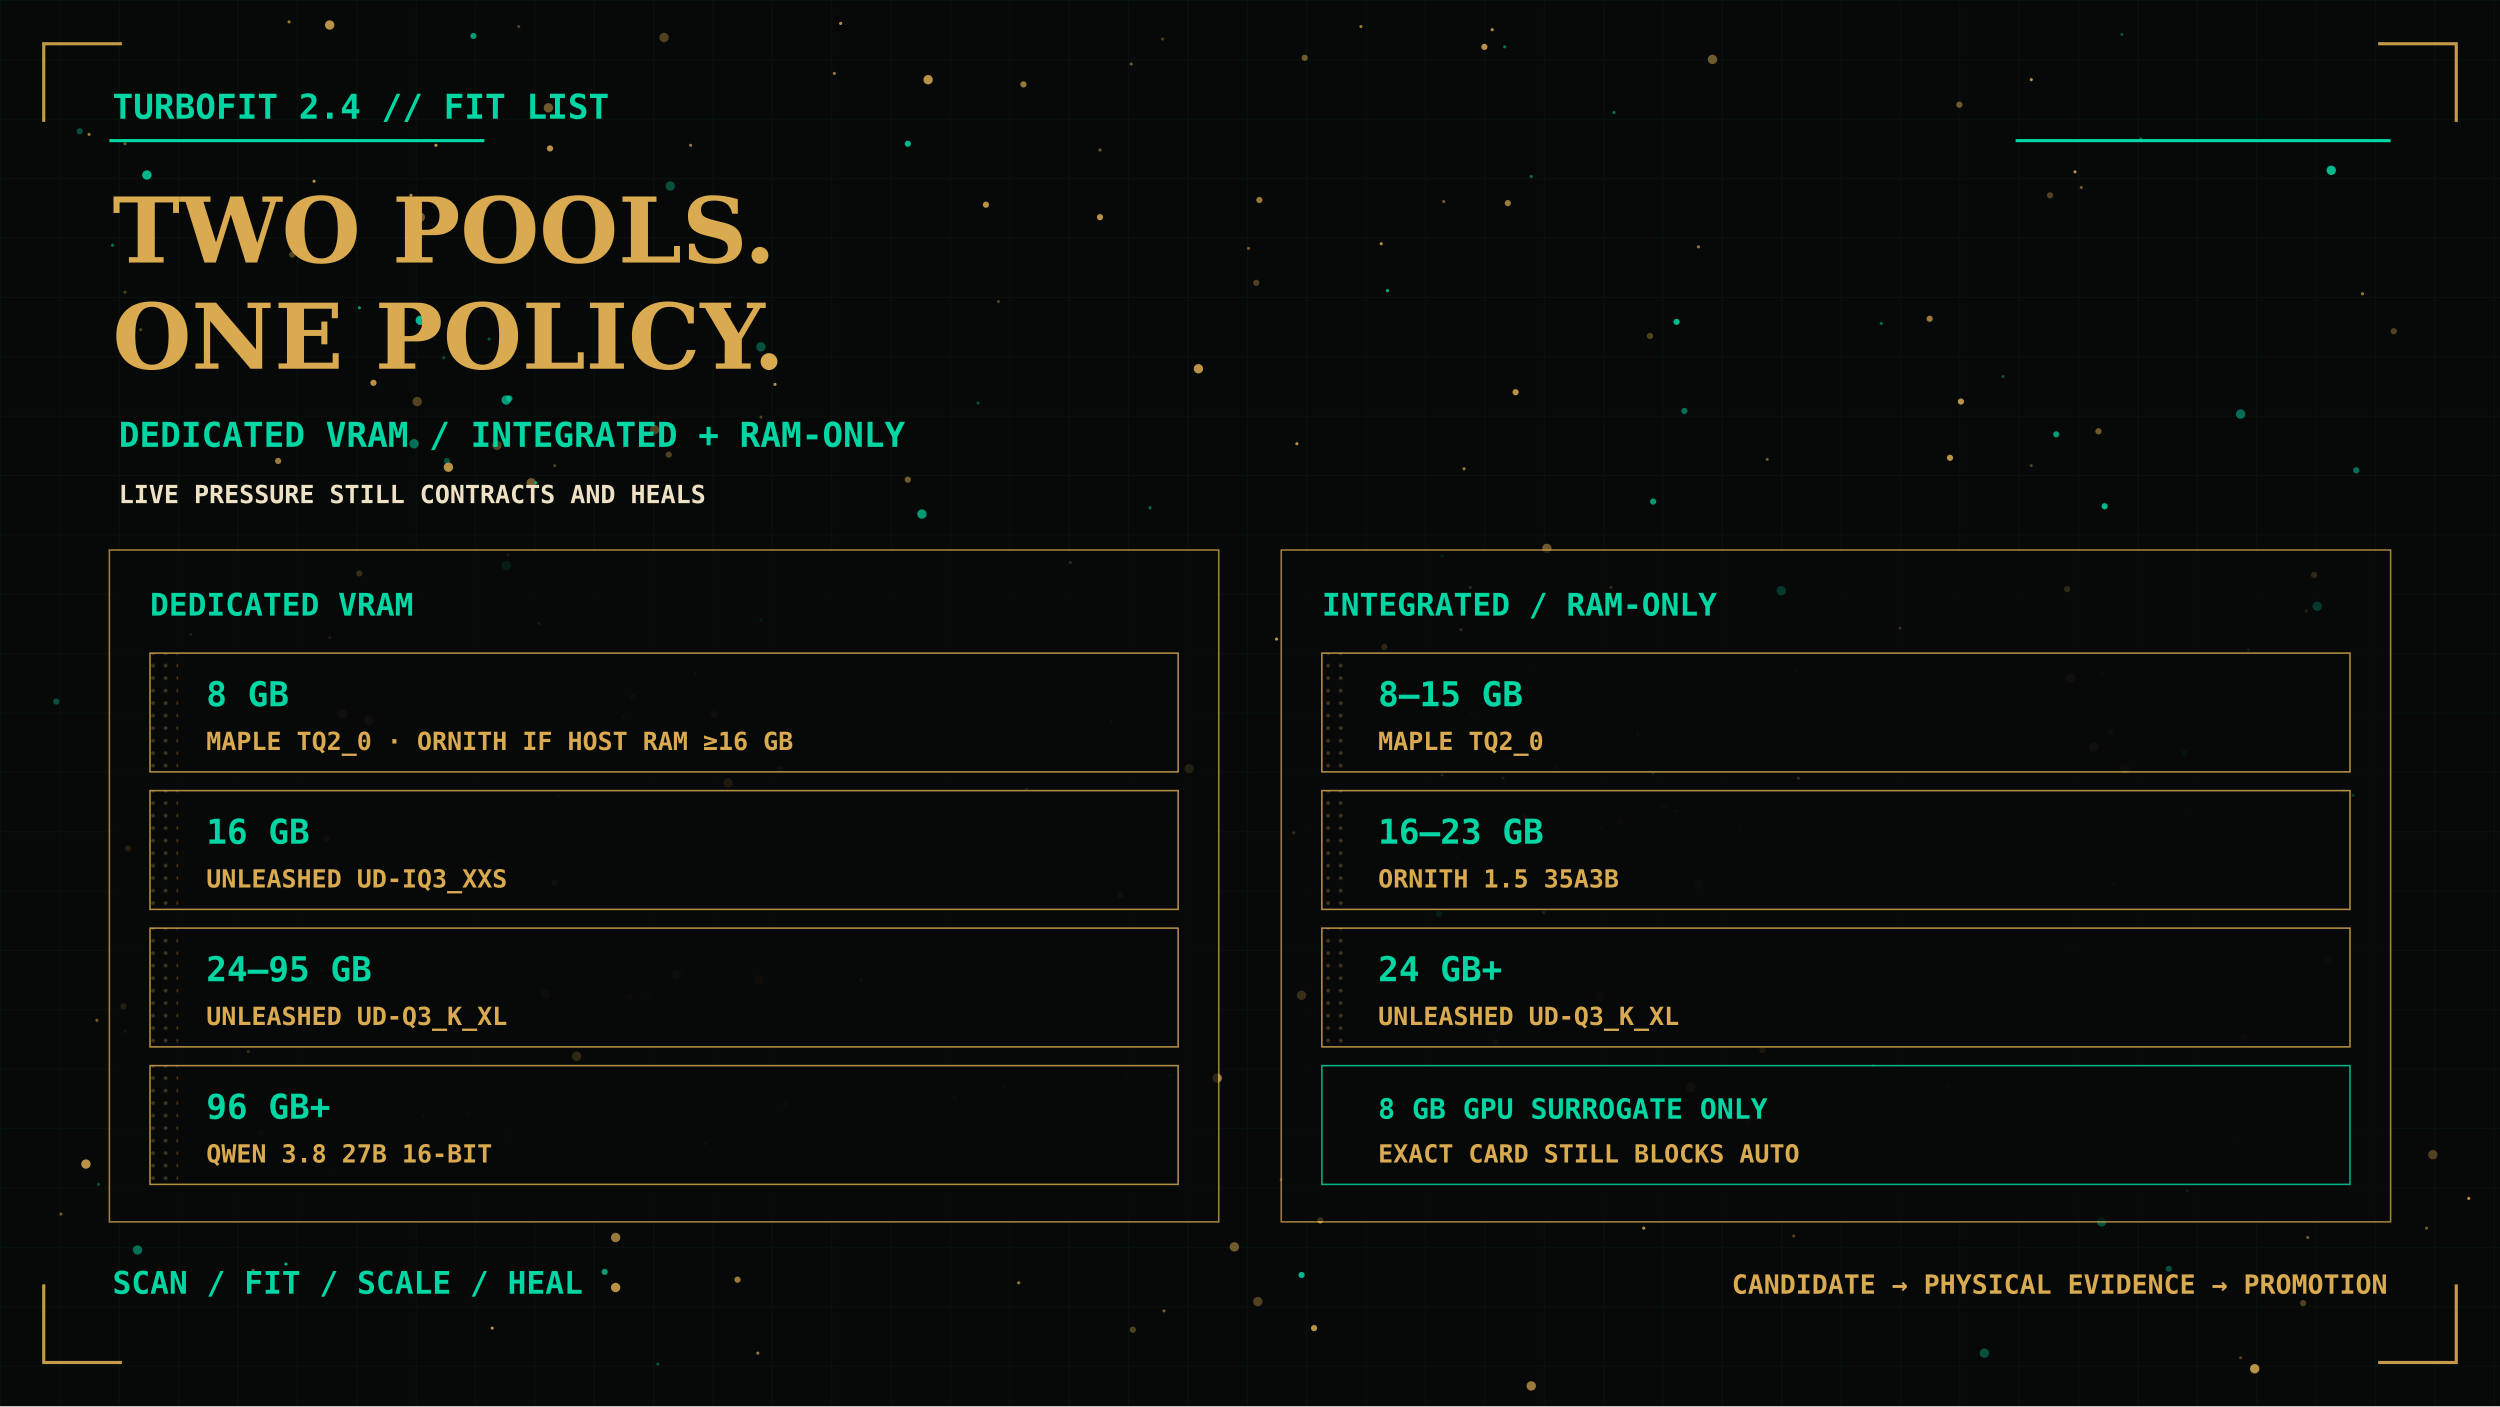
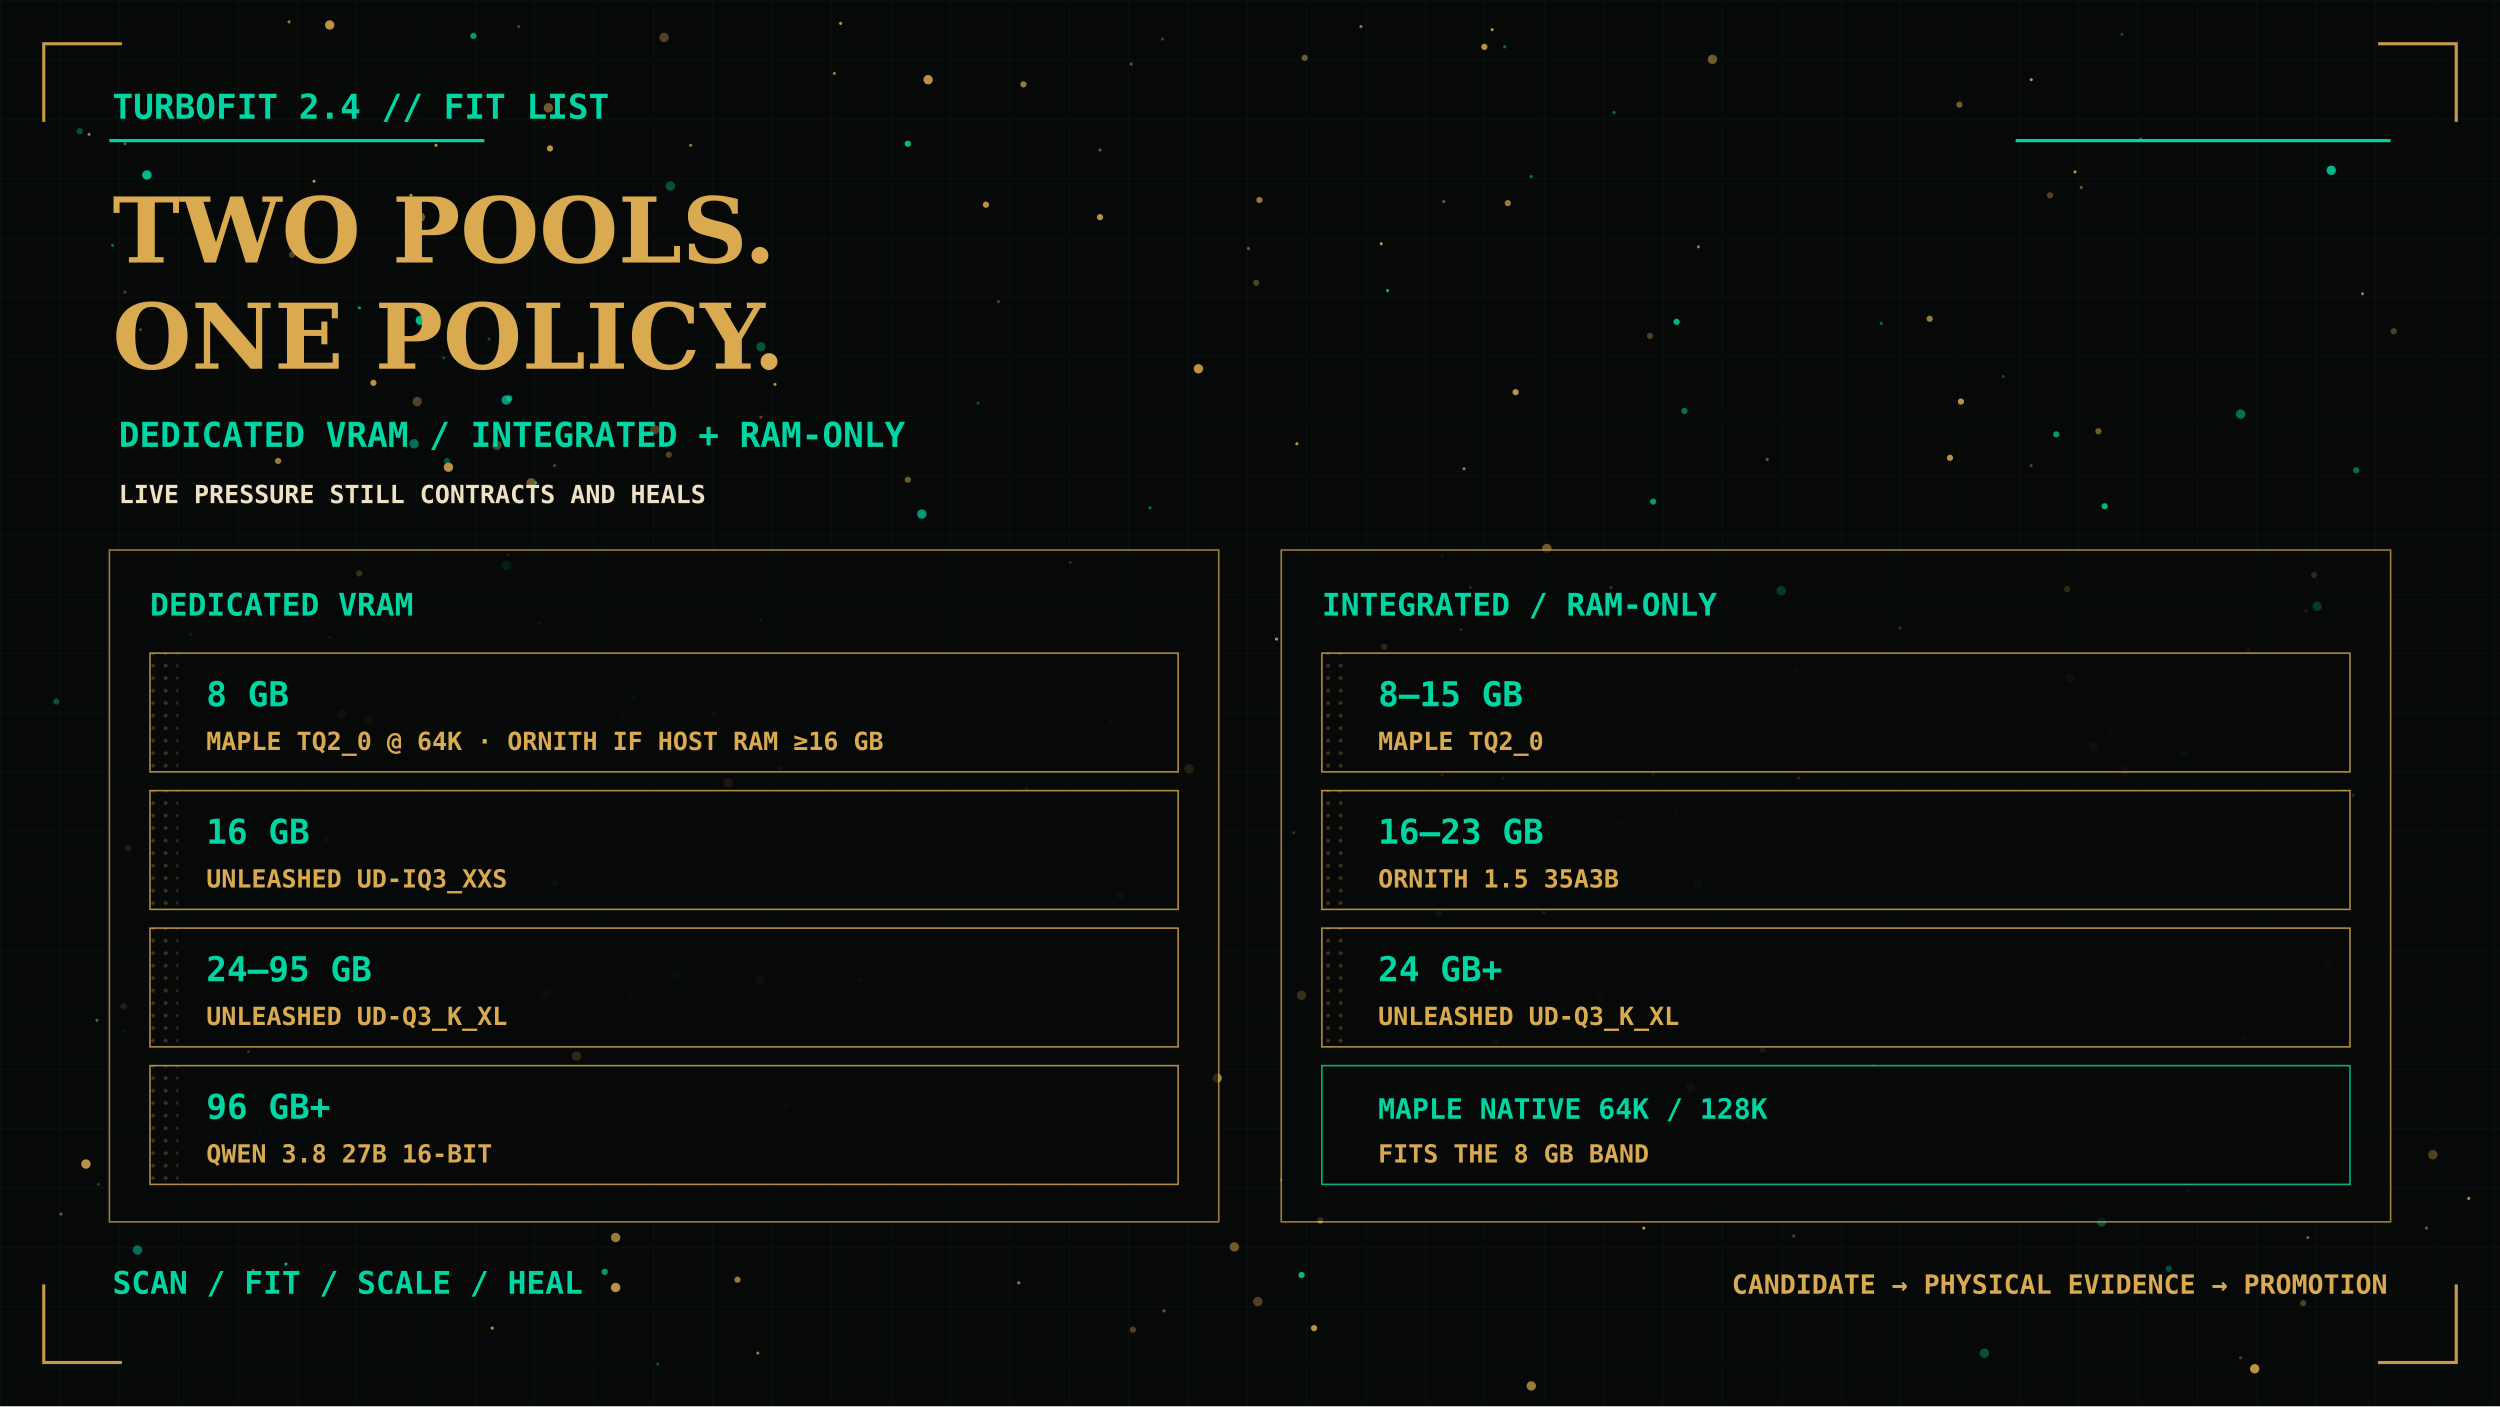
<svg xmlns="http://www.w3.org/2000/svg" width="1600" height="900" viewBox="0 0 1600 900">
  <defs>
    <pattern id="grid" width="38" height="38" patternUnits="userSpaceOnUse">
      <path d="M38 0H0V38" fill="none" stroke="#00d6a3" stroke-width=".6" opacity=".08" />
    </pattern>
    <pattern id="dots" width="8" height="8" patternUnits="userSpaceOnUse">
      <circle cx="2" cy="2" r="1.2" fill="#d9aa50" opacity=".28" />
    </pattern>
    <filter id="rough">
      <feTurbulence baseFrequency=".62" numOctaves="2" seed="22" result="n" />
      <feDisplacementMap in="SourceGraphic" in2="n" scale="1.3" />
    </filter>
    <filter id="glow">
      <feGaussianBlur stdDeviation="5" result="b" />
      <feMerge>
        <feMergeNode in="b" />
        <feMergeNode in="SourceGraphic" />
      </feMerge>
    </filter>
    <linearGradient id="fade" x1="0" y1="0" x2="1" y2="1">
      <stop stop-color="#00d6a3" stop-opacity=".20" />
      <stop offset="1" stop-color="#d9aa50" stop-opacity=".02" />
    </linearGradient>
  </defs>
  <rect width="1600" height="900" fill="#070908" />
  <rect width="1600" height="900" fill="url(#grid)" />
  <circle cx="704" cy="139" r="2" fill="#d9aa50" opacity="0.85" />
  <circle cx="496" cy="246" r="1" fill="#d9aa50" opacity="0.85" />
  <circle cx="265" cy="284" r="3" fill="#00d6a3" opacity="0.5" />
  <circle cx="957" cy="667" r="2" fill="#d9aa50" opacity="0.7" />
  <circle cx="724" cy="41" r="1" fill="#d9aa50" opacity="0.5" />
  <circle cx="328" cy="476" r="1" fill="#00d6a3" opacity="0.35" />
  <circle cx="178" cy="295" r="2" fill="#d9aa50" opacity="0.7" />
  <circle cx="1316" cy="278" r="2" fill="#00d6a3" opacity="0.7" />
  <circle cx="1400" cy="522" r="1" fill="#00d6a3" opacity="0.5" />
  <circle cx="186" cy="739" r="3" fill="#d9aa50" opacity="0.5" />
  <circle cx="51" cy="84" r="2" fill="#00d6a3" opacity="0.35" />
  <circle cx="736" cy="325" r="1" fill="#00d6a3" opacity="0.5" />
  <circle cx="884" cy="156" r="1" fill="#d9aa50" opacity="0.85" />
  <circle cx="349" cy="636" r="3" fill="#d9aa50" opacity="0.5" />
  <circle cx="167" cy="725" r="2" fill="#00d6a3" opacity="0.5" />
  <circle cx="886" cy="414" r="2" fill="#d9aa50" opacity="0.7" />
  <circle cx="1353" cy="566" r="1" fill="#d9aa50" opacity="0.7" />
  <circle cx="1345" cy="782" r="3" fill="#00d6a3" opacity="0.35" />
  <circle cx="655" cy="54" r="2" fill="#d9aa50" opacity="0.7" />
  <circle cx="325" cy="727" r="1" fill="#d9aa50" opacity="0.35" />
  <circle cx="1148" cy="791" r="1" fill="#d9aa50" opacity="0.35" />
  <circle cx="594" cy="51" r="3" fill="#d9aa50" opacity="0.85" />
  <circle cx="263" cy="125" r="1" fill="#d9aa50" opacity="0.85" />
  <circle cx="551" cy="627" r="1" fill="#d9aa50" opacity="0.85" />
  <circle cx="955" cy="19" r="1" fill="#d9aa50" opacity="0.85" />
  <circle cx="162" cy="813" r="1" fill="#d9aa50" opacity="0.5" />
  <circle cx="1500" cy="507" r="2" fill="#00d6a3" opacity="0.5" />
  <circle cx="942" cy="456" r="1" fill="#d9aa50" opacity="0.7" />
  <circle cx="457" cy="457" r="2" fill="#d9aa50" opacity="0.85" />
  <circle cx="1119" cy="718" r="2" fill="#d9aa50" opacity="0.5" />
  <circle cx="1058" cy="495" r="1" fill="#00d6a3" opacity="0.5" />
  <circle cx="1398" cy="482" r="2" fill="#00d6a3" opacity="0.85" />
  <circle cx="652" cy="821" r="1" fill="#d9aa50" opacity="0.7" />
  <circle cx="1140" cy="378" r="3" fill="#00d6a3" opacity="0.85" />
  <circle cx="90" cy="211" r="1" fill="#d9aa50" opacity="0.35" />
  <circle cx="990" cy="351" r="3" fill="#d9aa50" opacity="0.5" />
  <circle cx="1351" cy="468" r="2" fill="#d9aa50" opacity="0.5" />
  <circle cx="1443" cy="876" r="3" fill="#d9aa50" opacity="0.85" />
  <circle cx="230" cy="367" r="2" fill="#d9aa50" opacity="0.85" />
  <circle cx="445" cy="431" r="1" fill="#d9aa50" opacity="0.7" />
  <circle cx="1358" cy="22" r="1" fill="#00d6a3" opacity="0.35" />
  <circle cx="269" cy="205" r="3" fill="#00d6a3" opacity="0.85" />
  <circle cx="1025" cy="530" r="1" fill="#00d6a3" opacity="0.5" />
  <circle cx="988" cy="584" r="1" fill="#d9aa50" opacity="0.5" />
  <circle cx="1199" cy="682" r="1" fill="#00d6a3" opacity="0.7" />
  <circle cx="923" cy="356" r="1" fill="#00d6a3" opacity="0.35" />
  <circle cx="1204" cy="207" r="1" fill="#00d6a3" opacity="0.5" />
  <circle cx="355" cy="565" r="2" fill="#00d6a3" opacity="0.85" />
  <circle cx="433" cy="624" r="3" fill="#00d6a3" opacity="0.7" />
  <circle cx="871" cy="17" r="1" fill="#d9aa50" opacity="0.7" />
  <circle cx="704" cy="96" r="1" fill="#d9aa50" opacity="0.5" />
  <circle cx="201" cy="116" r="1" fill="#d9aa50" opacity="0.85" />
  <circle cx="1078" cy="263" r="2" fill="#00d6a3" opacity="0.5" />
  <circle cx="828" cy="533" r="1" fill="#d9aa50" opacity="0.85" />
  <circle cx="405" cy="446" r="2" fill="#00d6a3" opacity="0.7" />
  <circle cx="1328" cy="110" r="1" fill="#d9aa50" opacity="0.85" />
  <circle cx="1056" cy="215" r="2" fill="#d9aa50" opacity="0.35" />
  <circle cx="1017" cy="739" r="1" fill="#d9aa50" opacity="0.7" />
  <circle cx="1490" cy="615" r="3" fill="#d9aa50" opacity="0.35" />
  <circle cx="1326" cy="608" r="1" fill="#d9aa50" opacity="0.5" />
  <circle cx="332" cy="17" r="1" fill="#d9aa50" opacity="0.35" />
  <circle cx="923" cy="496" r="1" fill="#d9aa50" opacity="0.5" />
  <circle cx="419" cy="275" r="3" fill="#d9aa50" opacity="0.35" />
  <circle cx="980" cy="426" r="1" fill="#00d6a3" opacity="0.35" />
  <circle cx="315" cy="850" r="1" fill="#d9aa50" opacity="0.85" />
  <circle cx="806" cy="128" r="2" fill="#d9aa50" opacity="0.7" />
  <circle cx="1360" cy="492" r="3" fill="#d9aa50" opacity="0.5" />
  <circle cx="1434" cy="869" r="1" fill="#d9aa50" opacity="0.35" />
  <circle cx="1347" cy="324" r="2" fill="#00d6a3" opacity="0.85" />
  <circle cx="833" cy="816" r="2" fill="#00d6a3" opacity="0.85" />
  <circle cx="941" cy="376" r="1" fill="#d9aa50" opacity="0.7" />
  <circle cx="611" cy="702" r="1" fill="#d9aa50" opacity="0.7" />
  <circle cx="954" cy="444" r="1" fill="#d9aa50" opacity="0.35" />
  <circle cx="657" cy="505" r="1" fill="#d9aa50" opacity="0.35" />
  <circle cx="80" cy="660" r="1" fill="#00d6a3" opacity="0.35" />
  <circle cx="1512" cy="188" r="1" fill="#d9aa50" opacity="0.7" />
  <circle cx="835" cy="37" r="2" fill="#d9aa50" opacity="0.5" />
  <circle cx="1149" cy="429" r="1" fill="#d9aa50" opacity="0.85" />
  <circle cx="1254" cy="67" r="2" fill="#d9aa50" opacity="0.5" />
  <circle cx="1340" cy="478" r="3" fill="#d9aa50" opacity="0.85" />
  <circle cx="278" cy="474" r="2" fill="#d9aa50" opacity="0.7" />
  <circle cx="1502" cy="826" r="1" fill="#d9aa50" opacity="0.85" />
  <circle cx="421" cy="873" r="1" fill="#00d6a3" opacity="0.35" />
  <circle cx="324" cy="362" r="3" fill="#00d6a3" opacity="0.35" />
  <circle cx="1282" cy="241" r="1" fill="#00d6a3" opacity="0.35" />
  <circle cx="1248" cy="293" r="2" fill="#d9aa50" opacity="0.85" />
  <circle cx="57" cy="86" r="1" fill="#d9aa50" opacity="0.7" />
  <circle cx="318" cy="285" r="3" fill="#d9aa50" opacity="0.35" />
  <circle cx="1024" cy="638" r="3" fill="#d9aa50" opacity="0.5" />
  <circle cx="1323" cy="377" r="2" fill="#d9aa50" opacity="0.7" />
  <circle cx="1235" cy="204" r="2" fill="#d9aa50" opacity="0.7" />
  <circle cx="213" cy="751" r="1" fill="#d9aa50" opacity="0.35" />
  <circle cx="1096" cy="38" r="3" fill="#d9aa50" opacity="0.5" />
  <circle cx="1436" cy="664" r="2" fill="#d9aa50" opacity="0.5" />
  <circle cx="1255" cy="257" r="2" fill="#d9aa50" opacity="0.85" />
  <circle cx="499" cy="492" r="2" fill="#d9aa50" opacity="0.85" />
  <circle cx="451" cy="732" r="1" fill="#d9aa50" opacity="0.85" />
  <circle cx="980" cy="113" r="1" fill="#00d6a3" opacity="0.5" />
  <circle cx="122" cy="406" r="1" fill="#00d6a3" opacity="0.5" />
  <circle cx="72" cy="157" r="1" fill="#00d6a3" opacity="0.5" />
  <circle cx="685" cy="360" r="1" fill="#d9aa50" opacity="0.7" />
  <circle cx="790" cy="798" r="3" fill="#d9aa50" opacity="0.5" />
  <circle cx="639" cy="193" r="1" fill="#d9aa50" opacity="0.35" />
  <circle cx="340" cy="309" r="3" fill="#d9aa50" opacity="0.5" />
  <circle cx="1492" cy="109" r="3" fill="#00d6a3" opacity="0.85" />
  <circle cx="1052" cy="786" r="1" fill="#d9aa50" opacity="0.85" />
  <circle cx="921" cy="585" r="2" fill="#00d6a3" opacity="0.35" />
  <circle cx="1332" cy="120" r="1" fill="#d9aa50" opacity="0.5" />
  <circle cx="94" cy="112" r="3" fill="#00d6a3" opacity="0.85" />
  <circle cx="487" cy="222" r="3" fill="#00d6a3" opacity="0.35" />
  <circle cx="841" cy="850" r="2" fill="#d9aa50" opacity="0.85" />
  <circle cx="717" cy="573" r="2" fill="#d9aa50" opacity="0.85" />
  <circle cx="487" cy="267" r="1" fill="#d9aa50" opacity="0.35" />
  <circle cx="642" cy="695" r="1" fill="#d9aa50" opacity="0.7" />
  <circle cx="209" cy="537" r="2" fill="#d9aa50" opacity="0.7" />
  <circle cx="394" cy="824" r="3" fill="#d9aa50" opacity="0.85" />
  <circle cx="39" cy="777" r="1" fill="#d9aa50" opacity="0.5" />
  <circle cx="503" cy="707" r="2" fill="#d9aa50" opacity="0.5" />
  <circle cx="745" cy="839" r="1" fill="#d9aa50" opacity="0.5" />
  <circle cx="1557" cy="739" r="3" fill="#d9aa50" opacity="0.35" />
  <circle cx="1400" cy="762" r="1" fill="#00d6a3" opacity="0.35" />
  <circle cx="313" cy="217" r="1" fill="#00d6a3" opacity="0.35" />
  <circle cx="300" cy="713" r="1" fill="#d9aa50" opacity="0.5" />
  <circle cx="1346" cy="431" r="1" fill="#d9aa50" opacity="0.5" />
  <circle cx="799" cy="159" r="1" fill="#d9aa50" opacity="0.5" />
  <circle cx="1033" cy="72" r="1" fill="#00d6a3" opacity="0.5" />
  <circle cx="415" cy="638" r="1" fill="#d9aa50" opacity="0.5" />
  <circle cx="394" cy="792" r="3" fill="#d9aa50" opacity="0.7" />
  <circle cx="1439" cy="416" r="1" fill="#d9aa50" opacity="0.35" />
  <circle cx="438" cy="467" r="1" fill="#d9aa50" opacity="0.35" />
  <circle cx="1325" cy="434" r="3" fill="#d9aa50" opacity="0.85" />
  <circle cx="932" cy="548" r="1" fill="#d9aa50" opacity="0.7" />
  <circle cx="1343" cy="276" r="2" fill="#d9aa50" opacity="0.5" />
  <circle cx="1370" cy="89" r="1" fill="#00d6a3" opacity="0.5" />
  <circle cx="820" cy="755" r="1" fill="#d9aa50" opacity="0.35" />
  <circle cx="466" cy="501" r="3" fill="#d9aa50" opacity="0.35" />
  <circle cx="219" cy="457" r="3" fill="#d9aa50" opacity="0.85" />
  <circle cx="486" cy="627" r="3" fill="#d9aa50" opacity="0.7" />
  <circle cx="1388" cy="812" r="2" fill="#00d6a3" opacity="0.35" />
  <circle cx="935" cy="403" r="1" fill="#d9aa50" opacity="0.7" />
  <circle cx="325" cy="355" r="1" fill="#d9aa50" opacity="0.35" />
  <circle cx="1432" cy="730" r="1" fill="#d9aa50" opacity="0.5" />
  <circle cx="1048" cy="470" r="1" fill="#d9aa50" opacity="0.7" />
  <circle cx="80" cy="92" r="1" fill="#d9aa50" opacity="0.5" />
  <circle cx="721" cy="689" r="1" fill="#d9aa50" opacity="0.35" />
  <circle cx="1270" cy="866" r="3" fill="#00d6a3" opacity="0.35" />
  <circle cx="472" cy="819" r="2" fill="#d9aa50" opacity="0.7" />
  <circle cx="888" cy="186" r="1" fill="#00d6a3" opacity="0.85" />
  <circle cx="399" cy="459" r="1" fill="#d9aa50" opacity="0.85" />
  <circle cx="485" cy="866" r="1" fill="#d9aa50" opacity="0.7" />
  <circle cx="187" cy="163" r="2" fill="#d9aa50" opacity="0.35" />
  <circle cx="230" cy="197" r="1" fill="#00d6a3" opacity="0.7" />
  <circle cx="958" cy="743" r="1" fill="#00d6a3" opacity="0.5" />
  <circle cx="898" cy="707" r="1" fill="#00d6a3" opacity="0.85" />
  <circle cx="804" cy="181" r="2" fill="#d9aa50" opacity="0.35" />
  <circle cx="1037" cy="526" r="2" fill="#d9aa50" opacity="0.35" />
  <circle cx="259" cy="738" r="2" fill="#00d6a3" opacity="0.5" />
  <circle cx="963" cy="30" r="1" fill="#00d6a3" opacity="0.5" />
  <circle cx="181" cy="566" r="3" fill="#d9aa50" opacity="0.7" />
  <circle cx="1476" cy="391" r="1" fill="#d9aa50" opacity="0.5" />
  <circle cx="830" cy="284" r="1" fill="#d9aa50" opacity="0.85" />
  <circle cx="271" cy="714" r="1" fill="#00d6a3" opacity="0.7" />
  <circle cx="833" cy="637" r="3" fill="#d9aa50" opacity="0.85" />
  <circle cx="442" cy="93" r="1" fill="#d9aa50" opacity="0.7" />
  <circle cx="355" cy="298" r="1" fill="#d9aa50" opacity="0.35" />
  <circle cx="303" cy="23" r="2" fill="#00d6a3" opacity="0.7" />
  <circle cx="267" cy="257" r="3" fill="#d9aa50" opacity="0.35" />
  <circle cx="711" cy="462" r="1" fill="#d9aa50" opacity="0.85" />
  <circle cx="767" cy="236" r="3" fill="#d9aa50" opacity="0.85" />
  <circle cx="1474" cy="834" r="2" fill="#d9aa50" opacity="0.35" />
  <circle cx="966" cy="486" r="1" fill="#00d6a3" opacity="0.7" />
  <circle cx="239" cy="245" r="2" fill="#d9aa50" opacity="0.85" />
  <circle cx="324" cy="256" r="3" fill="#00d6a3" opacity="0.7" />
  <circle cx="183" cy="809" r="1" fill="#00d6a3" opacity="0.85" />
  <circle cx="749" cy="688" r="1" fill="#00d6a3" opacity="0.85" />
  <circle cx="725" cy="851" r="2" fill="#d9aa50" opacity="0.35" />
  <circle cx="429" cy="119" r="3" fill="#00d6a3" opacity="0.35" />
  <circle cx="970" cy="251" r="2" fill="#d9aa50" opacity="0.85" />
  <circle cx="236" cy="461" r="3" fill="#d9aa50" opacity="0.85" />
  <circle cx="79" cy="644" r="2" fill="#d9aa50" opacity="0.5" />
  <circle cx="326" cy="255" r="2" fill="#00d6a3" opacity="0.7" />
  <circle cx="82" cy="543" r="2" fill="#d9aa50" opacity="0.5" />
  <circle cx="1073" cy="519" r="1" fill="#00d6a3" opacity="0.85" />
  <circle cx="534" cy="47" r="1" fill="#d9aa50" opacity="0.7" />
  <circle cx="1553" cy="786" r="1" fill="#d9aa50" opacity="0.5" />
  <circle cx="1477" cy="792" r="1" fill="#d9aa50" opacity="0.5" />
  <circle cx="487" cy="397" r="1" fill="#00d6a3" opacity="0.35" />
  <circle cx="1065" cy="516" r="2" fill="#d9aa50" opacity="0.35" />
  <circle cx="80" cy="187" r="1" fill="#d9aa50" opacity="0.35" />
  <circle cx="1312" cy="125" r="2" fill="#d9aa50" opacity="0.35" />
  <circle cx="1058" cy="321" r="2" fill="#00d6a3" opacity="0.7" />
  <circle cx="352" cy="95" r="2" fill="#d9aa50" opacity="0.85" />
  <circle cx="779" cy="690" r="3" fill="#d9aa50" opacity="0.7" />
  <circle cx="962" cy="498" r="1" fill="#00d6a3" opacity="0.5" />
  <circle cx="1031" cy="376" r="1" fill="#d9aa50" opacity="0.85" />
  <circle cx="287" cy="299" r="3" fill="#d9aa50" opacity="0.85" />
  <circle cx="1508" cy="301" r="2" fill="#00d6a3" opacity="0.5" />
  <circle cx="631" cy="131" r="2" fill="#d9aa50" opacity="0.85" />
  <circle cx="269" cy="139" r="3" fill="#d9aa50" opacity="0.5" />
  <circle cx="357" cy="510" r="1" fill="#00d6a3" opacity="0.7" />
  <circle cx="817" cy="409" r="1" fill="#d9aa50" opacity="0.85" />
  <circle cx="369" cy="676" r="3" fill="#d9aa50" opacity="0.7" />
  <circle cx="286" cy="295" r="2" fill="#00d6a3" opacity="0.35" />
  <circle cx="538" cy="15" r="1" fill="#d9aa50" opacity="0.85" />
  <circle cx="590" cy="329" r="3" fill="#00d6a3" opacity="0.7" />
  <circle cx="55" cy="745" r="3" fill="#d9aa50" opacity="0.85" />
  <circle cx="1506" cy="509" r="1" fill="#00d6a3" opacity="0.85" />
  <circle cx="387" cy="814" r="2" fill="#00d6a3" opacity="0.7" />
  <circle cx="852" cy="430" r="1" fill="#d9aa50" opacity="0.5" />
  <circle cx="343" cy="309" r="1" fill="#00d6a3" opacity="0.7" />
  <circle cx="206" cy="621" r="1" fill="#d9aa50" opacity="0.7" />
  <circle cx="1300" cy="51" r="1" fill="#d9aa50" opacity="0.85" />
  <circle cx="581" cy="307" r="2" fill="#d9aa50" opacity="0.5" />
  <circle cx="1091" cy="713" r="1" fill="#00d6a3" opacity="0.5" />
  <circle cx="1580" cy="767" r="1" fill="#d9aa50" opacity="0.85" />
  <circle cx="1216" cy="402" r="1" fill="#d9aa50" opacity="0.85" />
  <circle cx="284" cy="229" r="1" fill="#00d6a3" opacity="0.35" />
  <circle cx="425" cy="24" r="3" fill="#d9aa50" opacity="0.35" />
  <circle cx="761" cy="492" r="3" fill="#d9aa50" opacity="0.5" />
  <circle cx="976" cy="522" r="1" fill="#d9aa50" opacity="0.85" />
  <circle cx="62" cy="653" r="1" fill="#d9aa50" opacity="0.5" />
  <circle cx="345" cy="399" r="1" fill="#d9aa50" opacity="0.35" />
  <circle cx="1128" cy="672" r="2" fill="#d9aa50" opacity="0.35" />
  <circle cx="924" cy="129" r="1" fill="#d9aa50" opacity="0.5" />
  <circle cx="1082" cy="696" r="3" fill="#d9aa50" opacity="0.85" />
  <circle cx="980" cy="887" r="3" fill="#d9aa50" opacity="0.7" />
  <circle cx="950" cy="30" r="2" fill="#d9aa50" opacity="0.85" />
  <circle cx="159" cy="673" r="1" fill="#d9aa50" opacity="0.85" />
  <circle cx="1434" cy="265" r="3" fill="#00d6a3" opacity="0.5" />
  <circle cx="211" cy="16" r="3" fill="#d9aa50" opacity="0.85" />
  <circle cx="314" cy="552" r="1" fill="#d9aa50" opacity="0.5" />
  <circle cx="965" cy="130" r="2" fill="#d9aa50" opacity="0.7" />
  <circle cx="403" cy="638" r="2" fill="#d9aa50" opacity="0.35" />
  <circle cx="626" cy="258" r="1" fill="#00d6a3" opacity="0.35" />
  <circle cx="1073" cy="206" r="2" fill="#00d6a3" opacity="0.85" />
  <circle cx="63" cy="758" r="1" fill="#00d6a3" opacity="0.35" />
  <circle cx="36" cy="449" r="2" fill="#00d6a3" opacity="0.35" />
  <circle cx="1113" cy="529" r="1" fill="#d9aa50" opacity="0.5" />
  <circle cx="744" cy="25" r="1" fill="#d9aa50" opacity="0.35" />
  <circle cx="996" cy="491" r="1" fill="#00d6a3" opacity="0.85" />
  <circle cx="185" cy="14" r="1" fill="#d9aa50" opacity="0.7" />
  <circle cx="88" cy="800" r="3" fill="#00d6a3" opacity="0.5" />
  <circle cx="1151" cy="498" r="1" fill="#d9aa50" opacity="0.7" />
  <circle cx="1481" cy="368" r="2" fill="#d9aa50" opacity="0.7" />
  <circle cx="1246" cy="695" r="1" fill="#d9aa50" opacity="0.5" />
  <circle cx="1087" cy="158" r="1" fill="#d9aa50" opacity="0.7" />
  <circle cx="211" cy="408" r="1" fill="#d9aa50" opacity="0.35" />
  <circle cx="1131" cy="294" r="1" fill="#d9aa50" opacity="0.5" />
  <circle cx="428" cy="291" r="2" fill="#d9aa50" opacity="0.35" />
  <circle cx="192" cy="526" r="2" fill="#d9aa50" opacity="0.85" />
  <circle cx="279" cy="93" r="1" fill="#d9aa50" opacity="0.85" />
  <circle cx="1300" cy="298" r="1" fill="#d9aa50" opacity="0.35" />
  <circle cx="1532" cy="212" r="2" fill="#d9aa50" opacity="0.35" />
  <circle cx="937" cy="300" r="1" fill="#d9aa50" opacity="0.7" />
  <circle cx="845" cy="781" r="2" fill="#d9aa50" opacity="0.85" />
  <circle cx="1483" cy="388" r="3" fill="#00d6a3" opacity="0.85" />
  <circle cx="581" cy="92" r="2" fill="#00d6a3" opacity="0.85" />
  <circle cx="351" cy="69" r="3" fill="#d9aa50" opacity="0.5" />
  <circle cx="1087" cy="566" r="3" fill="#00d6a3" opacity="0.5" />
  <circle cx="805" cy="833" r="3" fill="#d9aa50" opacity="0.35" />
  <g fill="none" stroke="#d9aa50" stroke-width="2" opacity=".9">
    <path d="M28 78V28H78 M1522 28h50v50 M28 822v50h50 M1572 822v50h-50" />
  </g>
  <path d="M70 90H310" stroke="#00d6a3" stroke-width="2" />
  <path d="M1290 90h240" stroke="#00d6a3" stroke-width="2" />
  <text x="72" y="76" fill="#00d6a3" font-family="DejaVu Sans Mono,monospace" font-size="22" font-weight="700" text-anchor="start" opacity="1">TURBOFIT 2.4  //  FIT LIST</text>
  <text x="72" y="168" fill="#d9aa50" font-family="DejaVu Serif,serif" font-size="58" font-weight="700" text-anchor="start" opacity="1">TWO POOLS.</text>
  <text x="72" y="236" fill="#d9aa50" font-family="DejaVu Serif,serif" font-size="58" font-weight="700" text-anchor="start" opacity="1">ONE POLICY.</text>
  <text x="76" y="286" fill="#00d6a3" font-family="DejaVu Sans Mono,monospace" font-size="22" font-weight="700" text-anchor="start" opacity="1">DEDICATED VRAM  /  INTEGRATED + RAM-ONLY</text>
  <text x="76" y="322" fill="#eee1c4" font-family="DejaVu Sans Mono,monospace" font-size="16" font-weight="700" text-anchor="start" opacity="1">LIVE PRESSURE STILL CONTRACTS AND HEALS</text>
  <rect x="70" y="352" width="710" height="430" fill="#070908" opacity=".72" stroke="#d9aa50" />
  <text x="96" y="394" fill="#00d6a3" font-family="DejaVu Sans Mono,monospace" font-size="20" font-weight="700" text-anchor="start" opacity="1">DEDICATED VRAM</text>
  <rect x="96" y="418" width="658" height="76" fill="#070908" opacity=".82" stroke="#d9aa50" />
  <rect x="96" y="418" width="18" height="76" fill="url(#dots)" />
  <text x="132" y="452" fill="#00d6a3" font-family="DejaVu Sans Mono,monospace" font-size="22" font-weight="700" text-anchor="start" opacity="1">8 GB</text>
-   <text x="132" y="480" fill="#d9aa50" font-family="DejaVu Sans Mono,monospace" font-size="16" font-weight="700" text-anchor="start" opacity="1">MAPLE TQ2_0  ·  ORNITH IF HOST RAM ≥16 GB</text>
+   <text x="132" y="480" fill="#d9aa50" font-family="DejaVu Sans Mono,monospace" font-size="16" font-weight="700" text-anchor="start" opacity="1">MAPLE TQ2_0 @ 64K  ·  ORNITH IF HOST RAM ≥16 GB</text>
  <rect x="96" y="506" width="658" height="76" fill="#070908" opacity=".82" stroke="#d9aa50" />
  <rect x="96" y="506" width="18" height="76" fill="url(#dots)" />
  <text x="132" y="540" fill="#00d6a3" font-family="DejaVu Sans Mono,monospace" font-size="22" font-weight="700" text-anchor="start" opacity="1">16 GB</text>
  <text x="132" y="568" fill="#d9aa50" font-family="DejaVu Sans Mono,monospace" font-size="16" font-weight="700" text-anchor="start" opacity="1">UNLEASHED UD-IQ3_XXS</text>
  <rect x="96" y="594" width="658" height="76" fill="#070908" opacity=".82" stroke="#d9aa50" />
  <rect x="96" y="594" width="18" height="76" fill="url(#dots)" />
  <text x="132" y="628" fill="#00d6a3" font-family="DejaVu Sans Mono,monospace" font-size="22" font-weight="700" text-anchor="start" opacity="1">24–95 GB</text>
  <text x="132" y="656" fill="#d9aa50" font-family="DejaVu Sans Mono,monospace" font-size="16" font-weight="700" text-anchor="start" opacity="1">UNLEASHED UD-Q3_K_XL</text>
  <rect x="96" y="682" width="658" height="76" fill="#070908" opacity=".82" stroke="#d9aa50" />
  <rect x="96" y="682" width="18" height="76" fill="url(#dots)" />
  <text x="132" y="716" fill="#00d6a3" font-family="DejaVu Sans Mono,monospace" font-size="22" font-weight="700" text-anchor="start" opacity="1">96 GB+</text>
  <text x="132" y="744" fill="#d9aa50" font-family="DejaVu Sans Mono,monospace" font-size="16" font-weight="700" text-anchor="start" opacity="1">QWEN 3.8 27B 16-BIT</text>
  <rect x="820" y="352" width="710" height="430" fill="#070908" opacity=".72" stroke="#d9aa50" />
  <text x="846" y="394" fill="#00d6a3" font-family="DejaVu Sans Mono,monospace" font-size="20" font-weight="700" text-anchor="start" opacity="1">INTEGRATED / RAM-ONLY</text>
  <rect x="846" y="418" width="658" height="76" fill="#070908" opacity=".82" stroke="#d9aa50" />
  <rect x="846" y="418" width="18" height="76" fill="url(#dots)" />
  <text x="882" y="452" fill="#00d6a3" font-family="DejaVu Sans Mono,monospace" font-size="22" font-weight="700" text-anchor="start" opacity="1">8–15 GB</text>
  <text x="882" y="480" fill="#d9aa50" font-family="DejaVu Sans Mono,monospace" font-size="16" font-weight="700" text-anchor="start" opacity="1">MAPLE TQ2_0</text>
  <rect x="846" y="506" width="658" height="76" fill="#070908" opacity=".82" stroke="#d9aa50" />
  <rect x="846" y="506" width="18" height="76" fill="url(#dots)" />
  <text x="882" y="540" fill="#00d6a3" font-family="DejaVu Sans Mono,monospace" font-size="22" font-weight="700" text-anchor="start" opacity="1">16–23 GB</text>
  <text x="882" y="568" fill="#d9aa50" font-family="DejaVu Sans Mono,monospace" font-size="16" font-weight="700" text-anchor="start" opacity="1">ORNITH 1.5 35A3B</text>
  <rect x="846" y="594" width="658" height="76" fill="#070908" opacity=".82" stroke="#d9aa50" />
  <rect x="846" y="594" width="18" height="76" fill="url(#dots)" />
  <text x="882" y="628" fill="#00d6a3" font-family="DejaVu Sans Mono,monospace" font-size="22" font-weight="700" text-anchor="start" opacity="1">24 GB+</text>
  <text x="882" y="656" fill="#d9aa50" font-family="DejaVu Sans Mono,monospace" font-size="16" font-weight="700" text-anchor="start" opacity="1">UNLEASHED UD-Q3_K_XL</text>
  <rect x="846" y="682" width="658" height="76" fill="#070908" opacity=".82" stroke="#00d6a3" />
-   <text x="882" y="716" fill="#00d6a3" font-family="DejaVu Sans Mono,monospace" font-size="18" font-weight="700" text-anchor="start" opacity="1">8 GB GPU SURROGATE ONLY</text>
-   <text x="882" y="744" fill="#d9aa50" font-family="DejaVu Sans Mono,monospace" font-size="16" font-weight="700" text-anchor="start" opacity="1">EXACT CARD STILL BLOCKS AUTO</text>
+   <text x="882" y="716" fill="#00d6a3" font-family="DejaVu Sans Mono,monospace" font-size="18" font-weight="700" text-anchor="start" opacity="1">MAPLE NATIVE 64K / 128K</text>
+   <text x="882" y="744" fill="#d9aa50" font-family="DejaVu Sans Mono,monospace" font-size="16" font-weight="700" text-anchor="start" opacity="1">FITS THE 8 GB BAND</text>
  <text x="72" y="828" fill="#00d6a3" font-family="DejaVu Sans Mono,monospace" font-size="20" font-weight="700" text-anchor="start" opacity="1">SCAN  /  FIT  /  SCALE  /  HEAL</text>
  <text x="1528" y="828" fill="#d9aa50" font-family="DejaVu Sans Mono,monospace" font-size="17" font-weight="700" text-anchor="end" opacity="1">CANDIDATE → PHYSICAL EVIDENCE → PROMOTION</text>
</svg>
